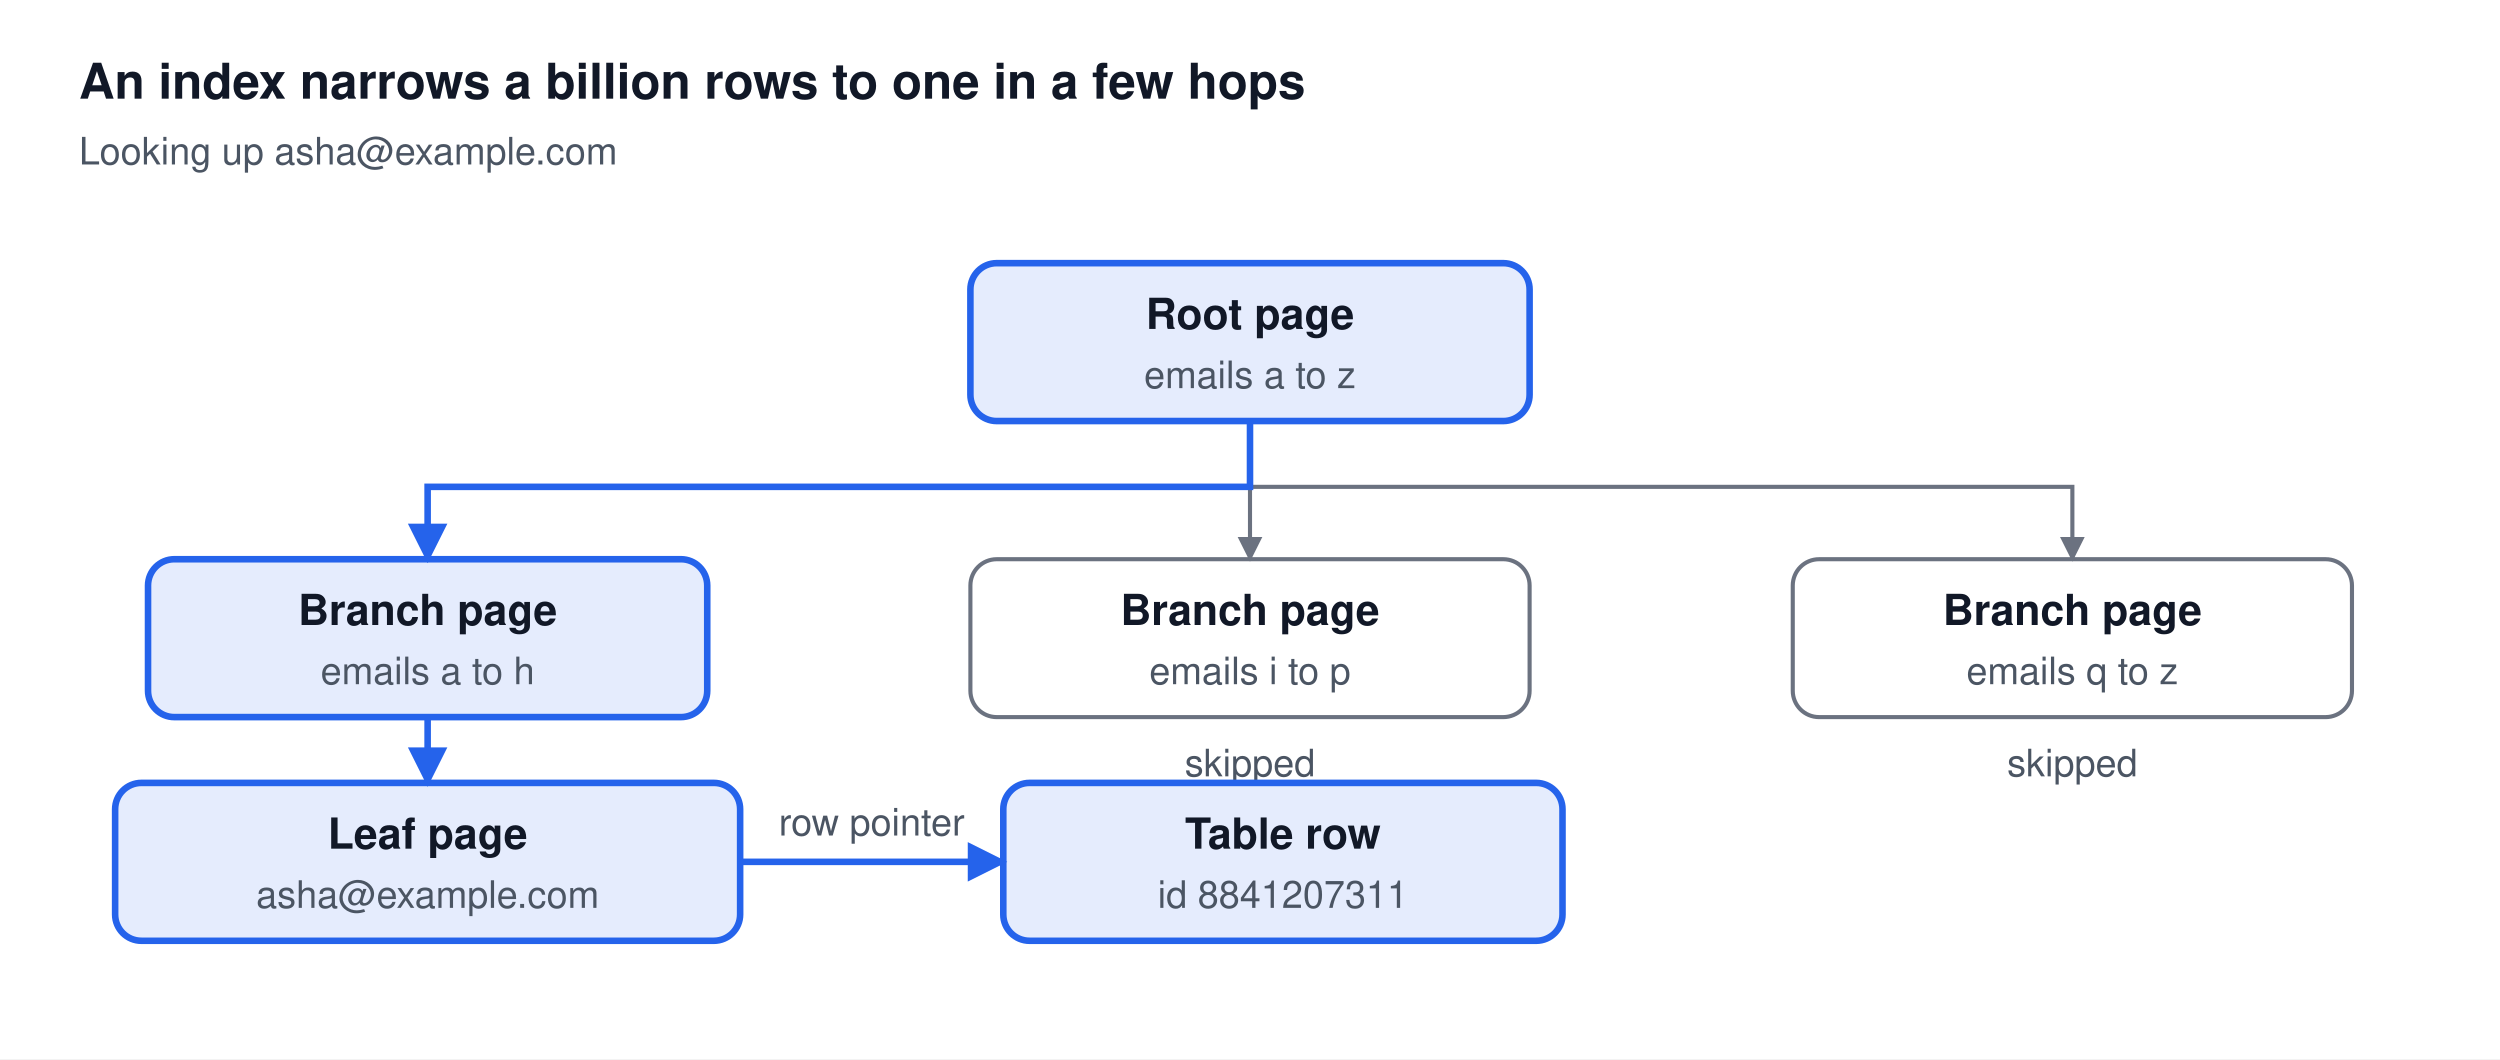
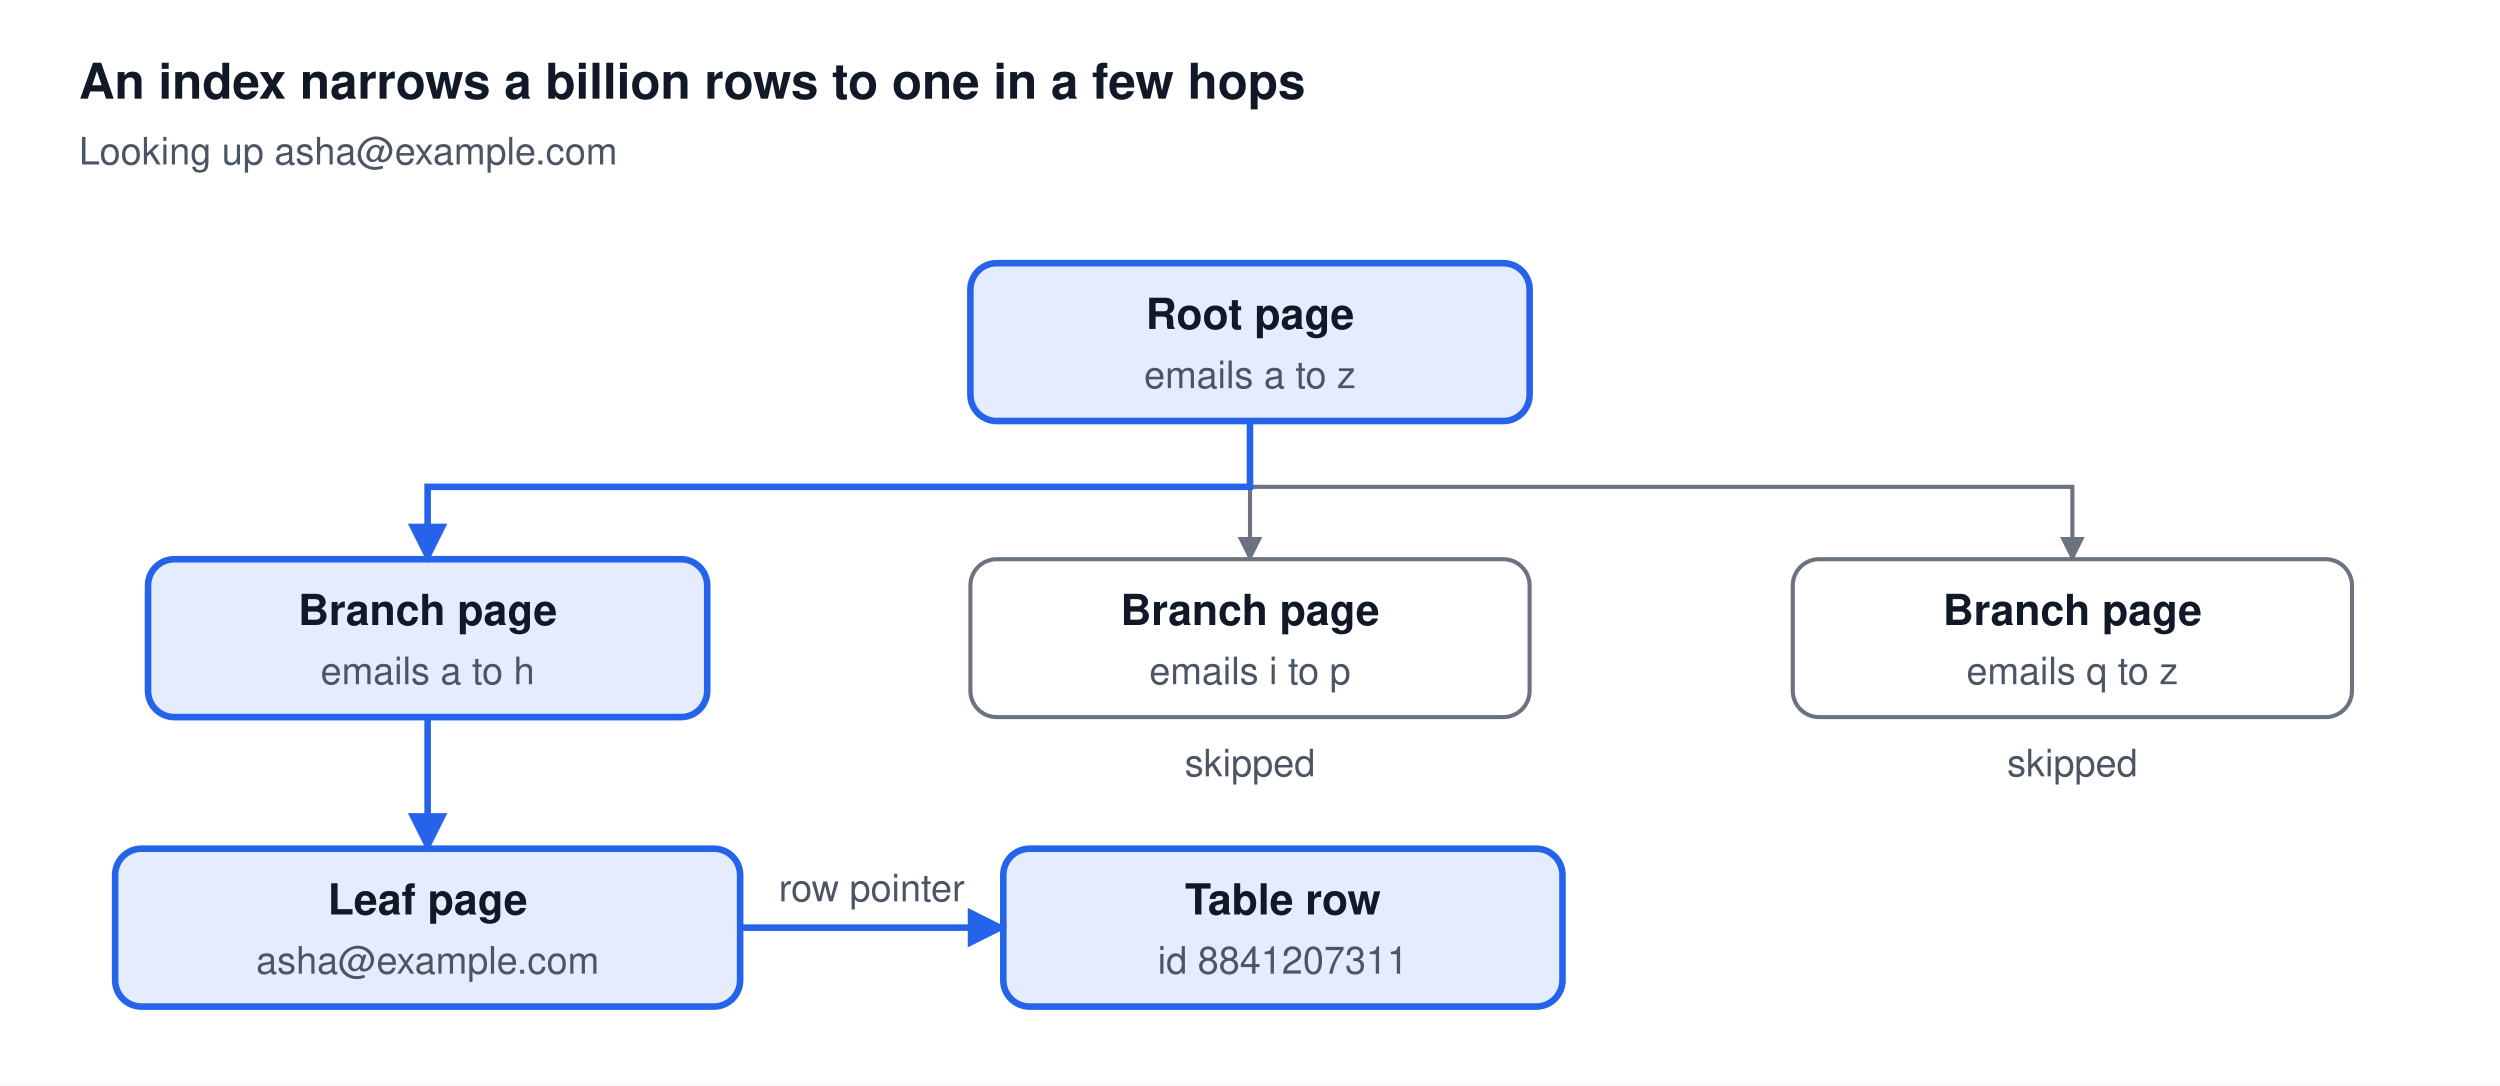
- <svg xmlns="http://www.w3.org/2000/svg" viewBox="0 0 760 322" width="760" height="322" role="img" aria-label="An index narrows a billion rows to one in a few hops" font-family="-apple-system, 'Segoe UI', Helvetica, Arial, sans-serif" font-size="13">
+ <svg xmlns="http://www.w3.org/2000/svg" viewBox="0 0 760 330" width="760" height="330" role="img" aria-label="An index narrows a billion rows to one in a few hops" font-family="-apple-system, 'Segoe UI', Helvetica, Arial, sans-serif" font-size="13">
  <defs>
    <marker id="idx-arrow" viewBox="0 0 10 10" refX="9" refY="5" markerWidth="6" markerHeight="6" orient="auto-start-reverse">
      <path d="M0 0L10 5L0 10z" fill="#6b7280" />
    </marker>
    <marker id="idx-arrow-hot" viewBox="0 0 10 10" refX="9" refY="5" markerWidth="6" markerHeight="6" orient="auto-start-reverse">
      <path d="M0 0L10 5L0 10z" fill="#2563eb" />
    </marker>
  </defs>
-   <rect width="760" height="322" fill="#ffffff" />
+   <rect width="760" height="330" fill="#ffffff" />
  <text x="24" y="30" font-size="15" font-weight="600" fill="#111827">An index narrows a billion rows to one in a few hops</text>
  <text x="24" y="50" font-size="11.5" fill="#4b5563">Looking up asha@example.com</text>
  <g fill="none" stroke="#6b7280" stroke-width="1.25">
    <path d="M380 128V148H380V170" marker-end="url(#idx-arrow)" />
    <path d="M380 128V148H630V170" marker-end="url(#idx-arrow)" />
  </g>
  <g fill="none" stroke="#2563eb" stroke-width="2">
    <path d="M380 128V148H130V170" marker-end="url(#idx-arrow-hot)" />
-     <path d="M130 218V238" marker-end="url(#idx-arrow-hot)" />
-     <path d="M225 262H305" marker-end="url(#idx-arrow-hot)" />
+     <path d="M130 218V258" marker-end="url(#idx-arrow-hot)" />
+     <path d="M225 282H305" marker-end="url(#idx-arrow-hot)" />
  </g>
  <rect x="295" y="80" width="170" height="48" rx="8" fill="#2563eb" fill-opacity="0.12" stroke="#2563eb" stroke-width="2" />
  <text x="380" y="100" text-anchor="middle" font-weight="600" fill="#111827">Root page</text>
  <text x="380" y="118" text-anchor="middle" font-size="11.5" fill="#4b5563">emails a to z</text>
  <rect x="45" y="170" width="170" height="48" rx="8" fill="#2563eb" fill-opacity="0.12" stroke="#2563eb" stroke-width="2" />
  <text x="130" y="190" text-anchor="middle" font-weight="600" fill="#111827">Branch page</text>
  <text x="130" y="208" text-anchor="middle" font-size="11.5" fill="#4b5563">emails a to h</text>
  <rect x="295" y="170" width="170" height="48" rx="8" fill="none" stroke="#6b7280" stroke-width="1.25" />
  <text x="380" y="190" text-anchor="middle" font-weight="600" fill="#111827">Branch page</text>
  <text x="380" y="208" text-anchor="middle" font-size="11.5" fill="#4b5563">emails i to p</text>
  <text x="380" y="236" text-anchor="middle" font-size="11.5" fill="#4b5563">skipped</text>
  <rect x="545" y="170" width="170" height="48" rx="8" fill="none" stroke="#6b7280" stroke-width="1.25" />
  <text x="630" y="190" text-anchor="middle" font-weight="600" fill="#111827">Branch page</text>
  <text x="630" y="208" text-anchor="middle" font-size="11.5" fill="#4b5563">emails q to z</text>
  <text x="630" y="236" text-anchor="middle" font-size="11.5" fill="#4b5563">skipped</text>
-   <rect x="35" y="238" width="190" height="48" rx="8" fill="#2563eb" fill-opacity="0.12" stroke="#2563eb" stroke-width="2" />
-   <text x="130" y="258" text-anchor="middle" font-weight="600" fill="#111827">Leaf page</text>
-   <text x="130" y="276" text-anchor="middle" font-size="11.5" fill="#4b5563">asha@example.com</text>
-   <rect x="305" y="238" width="170" height="48" rx="8" fill="#2563eb" fill-opacity="0.12" stroke="#2563eb" stroke-width="2" />
-   <text x="390" y="258" text-anchor="middle" font-weight="600" fill="#111827">Table row</text>
-   <text x="390" y="276" text-anchor="middle" font-size="11.5" fill="#4b5563">id 8841207311</text>
-   <text x="265" y="254" text-anchor="middle" font-size="11.5" fill="#4b5563">row pointer</text>
+   <rect x="35" y="258" width="190" height="48" rx="8" fill="#2563eb" fill-opacity="0.12" stroke="#2563eb" stroke-width="2" />
+   <text x="130" y="278" text-anchor="middle" font-weight="600" fill="#111827">Leaf page</text>
+   <text x="130" y="296" text-anchor="middle" font-size="11.5" fill="#4b5563">asha@example.com</text>
+   <rect x="305" y="258" width="170" height="48" rx="8" fill="#2563eb" fill-opacity="0.12" stroke="#2563eb" stroke-width="2" />
+   <text x="390" y="278" text-anchor="middle" font-weight="600" fill="#111827">Table row</text>
+   <text x="390" y="296" text-anchor="middle" font-size="11.5" fill="#4b5563">id 8841207311</text>
+   <text x="265" y="274" text-anchor="middle" font-size="11.5" fill="#4b5563">row pointer</text>
</svg>
